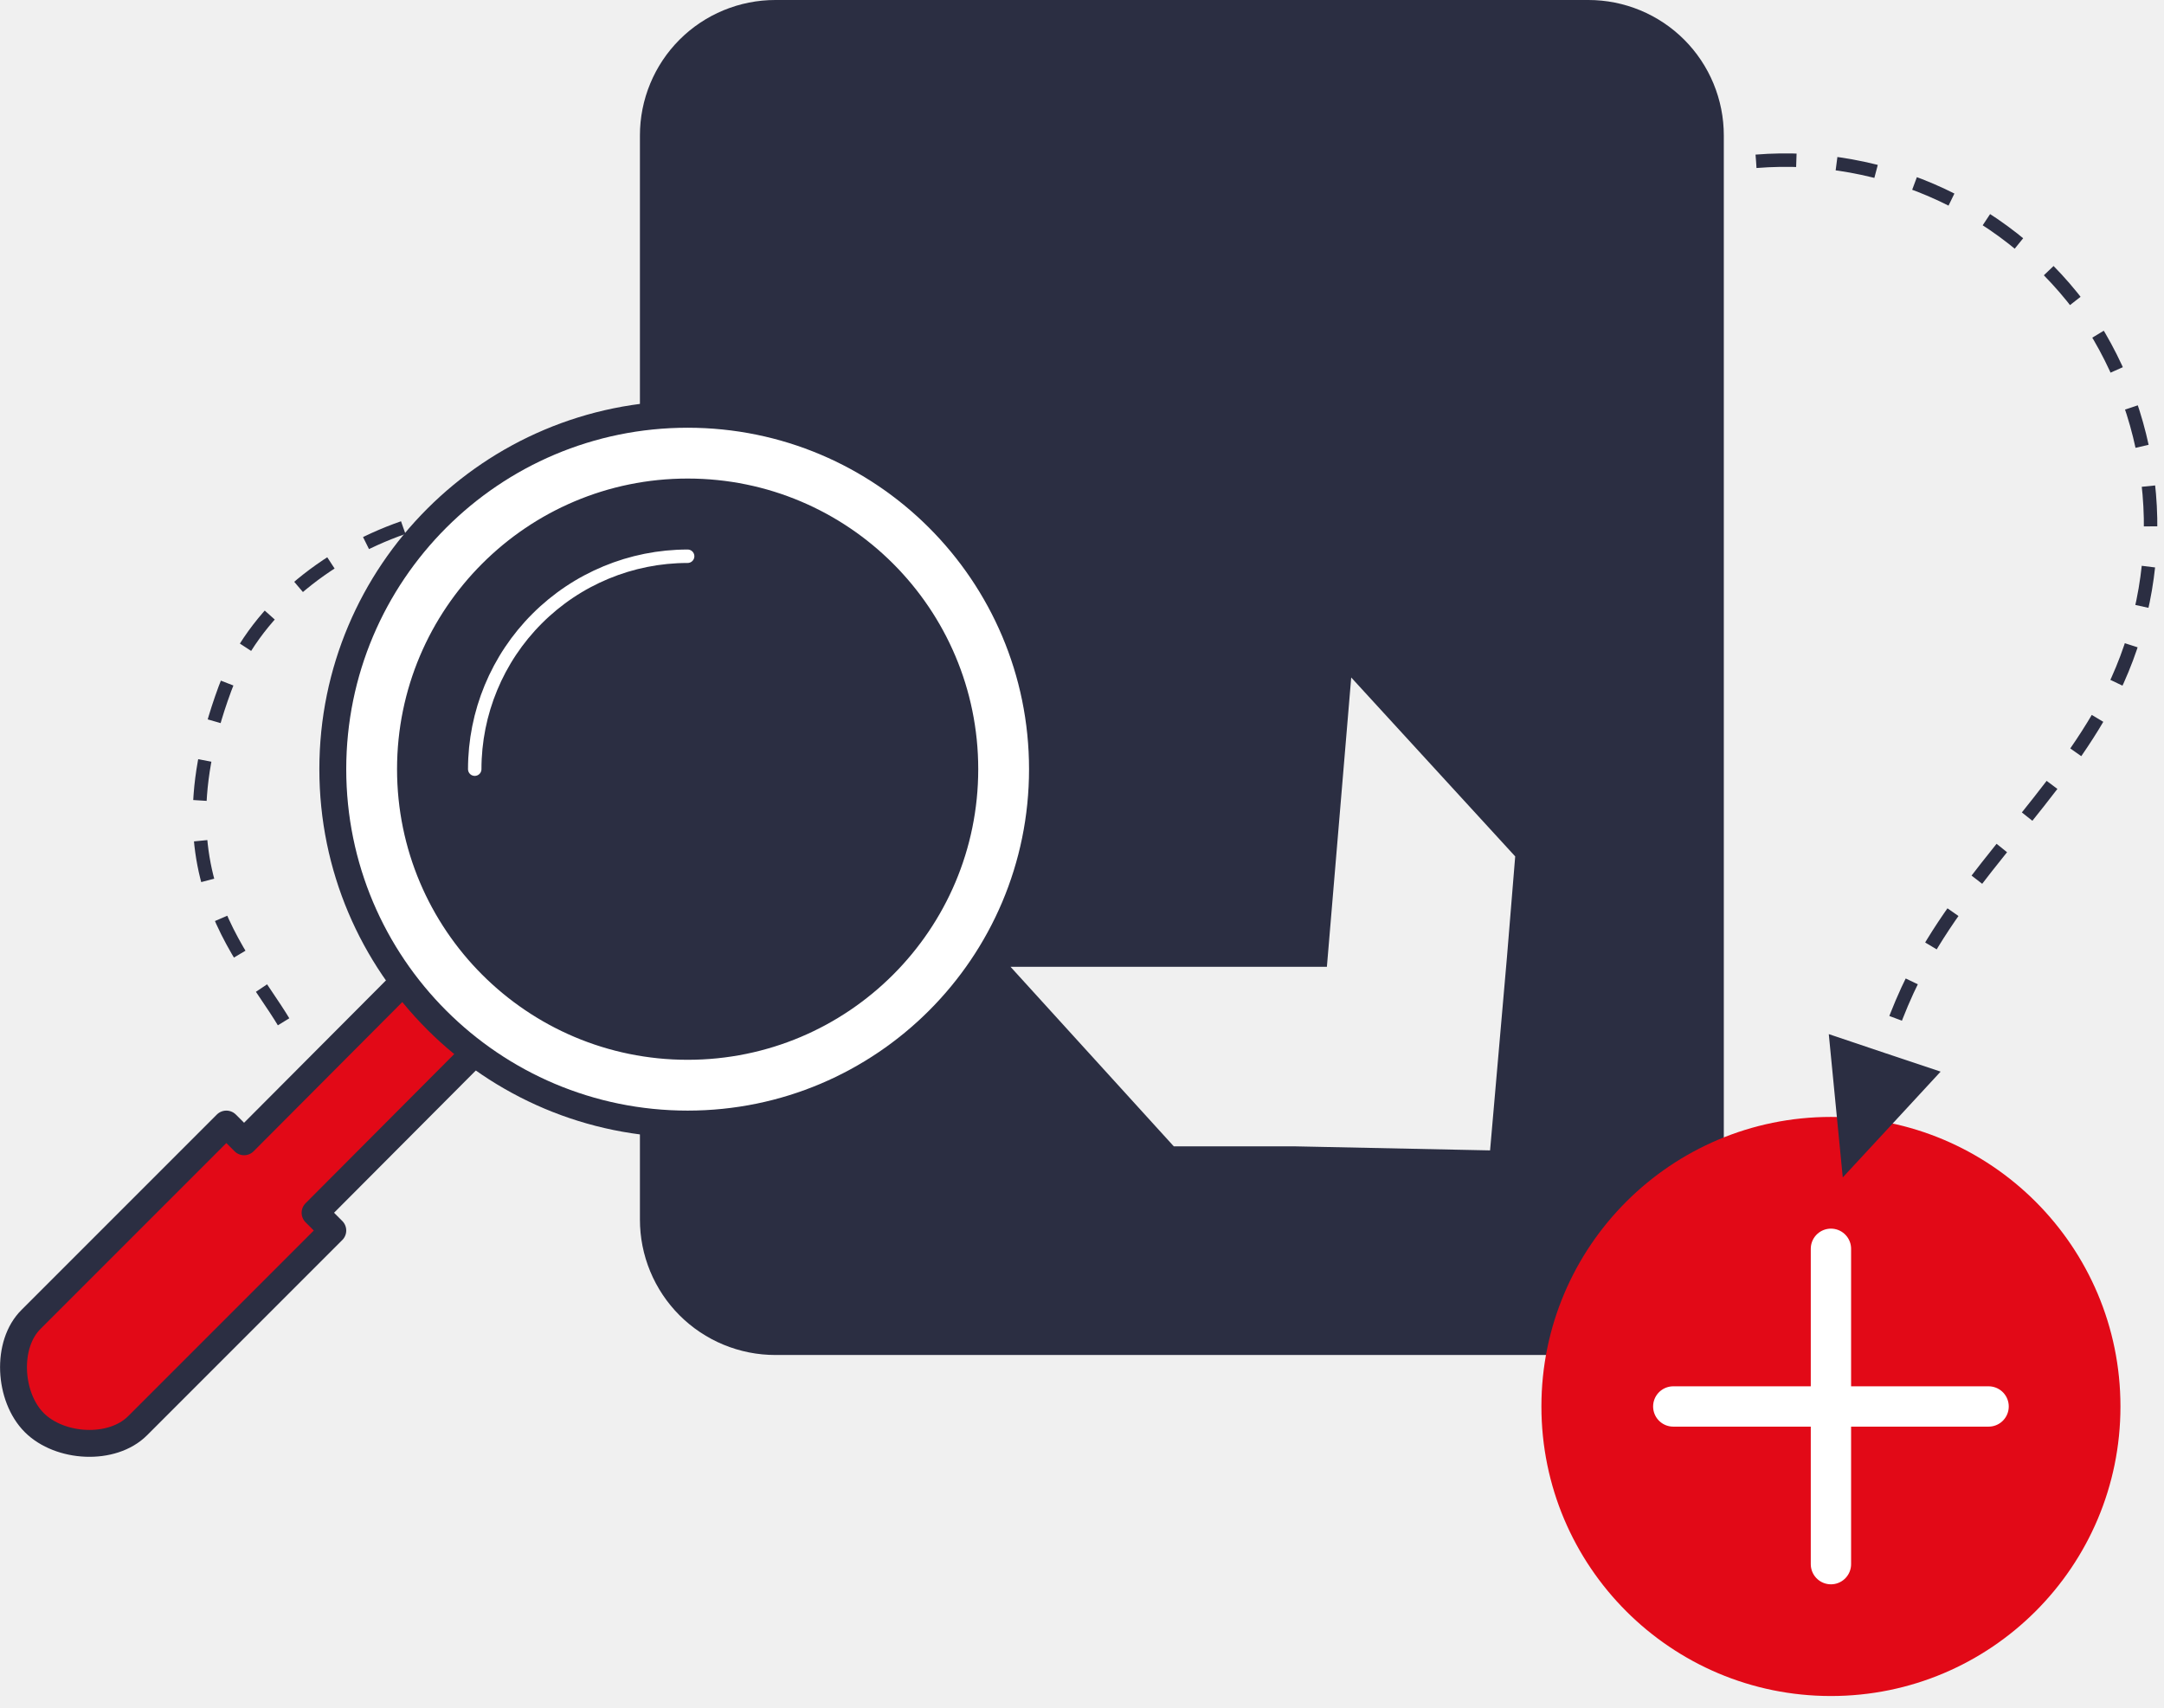
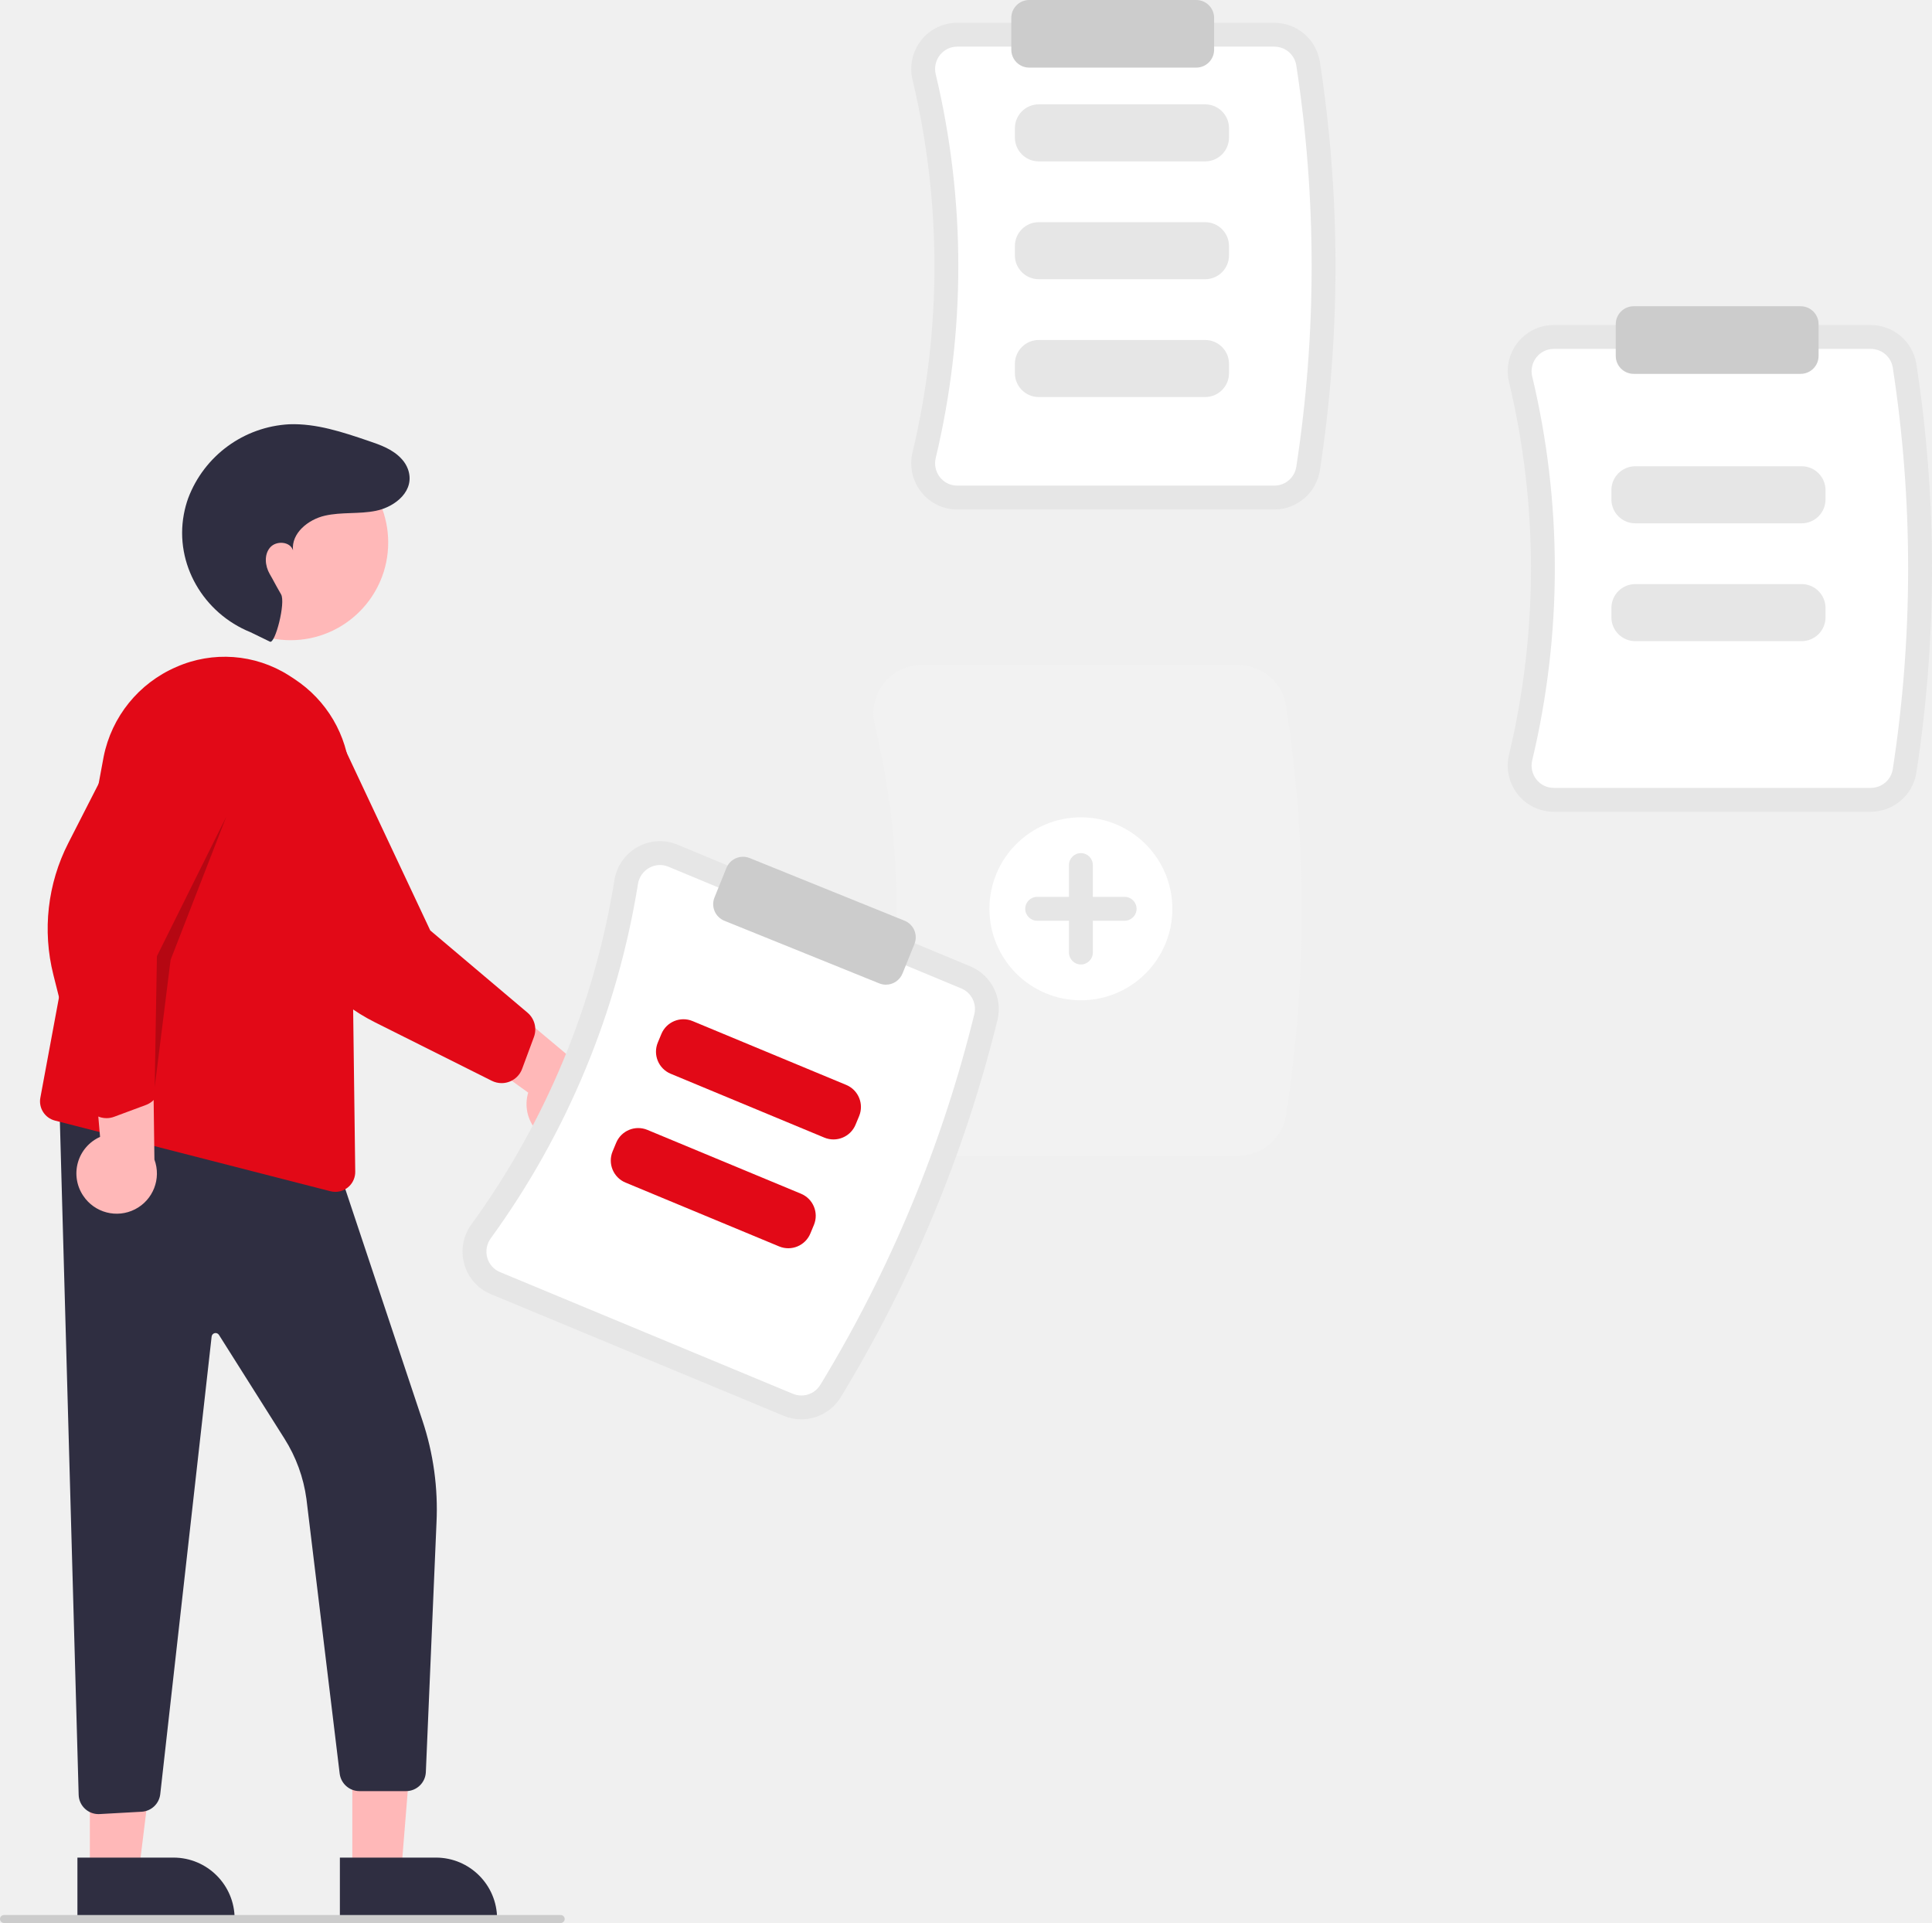
- <svg xmlns="http://www.w3.org/2000/svg" width="161" height="127" fill="none" viewBox="0 0 161 127">
-   <path fill="#2B2E42" d="M118.17 0H57.69c-1.324-.001-2.636.259-3.859.765-1.224.506-2.335 1.248-3.272 2.184-.936.937-1.678 2.048-2.184 3.272-.507 1.224-.766 2.535-.765 3.859v80.64c-.001 1.324.258 2.636.765 3.859.506 1.224 1.248 2.335 2.184 3.272.937.936 2.048 1.678 3.272 2.184 1.223.506 2.535.766 3.859.765h60.48c1.324.001 2.635-.259 3.859-.765 1.224-.506 2.335-1.248 3.272-2.184.936-.937 1.678-2.048 2.184-3.272.506-1.223.766-2.535.765-3.859V10.08c.001-1.324-.259-2.635-.765-3.859-.506-1.224-1.248-2.335-2.184-3.272-.937-.936-2.048-1.678-3.272-2.184-1.224-.506-2.535-.766-3.859-.765zM96.4 85.28h-9.07L75.18 71.92h23.54l1.81-21.52 12.2 13.31-.61 7.45-1.26 14.42-14.46-.3z" />
-   <path stroke="#2B2E42" stroke-dasharray="3 3" stroke-miterlimit="10" d="M30 39.25c-5.76 2-11.15 6.25-13.27 12-5.82 15.75 3.49 21.32 5.52 27.09M130.65 12c4.745-.381 9.508.48 13.82 2.498 4.311 2.018 8.023 5.124 10.77 9.012 2.656 3.95 4.262 8.513 4.664 13.257.403 4.743-.411 9.511-2.364 13.853-3.45 7.49-10 13.08-14.16 20.22-2.841 4.93-4.443 10.475-4.67 16.16" />
-   <path fill="#E20917" stroke="#2B2E42" stroke-linecap="round" stroke-linejoin="round" stroke-width="2" d="M2.32 98.14l14.52-14.52 1.32 1.32L30 73.06l5.28 5.28-11.84 11.88 1.32 1.32-14.52 14.52c-1.9 1.9-5.79 1.67-7.69-.23-1.9-1.9-2.13-5.83-.23-7.69z" />
-   <path fill="#fff" stroke="#2B2E42" stroke-linecap="round" stroke-linejoin="round" stroke-width="2" d="M51.16 83.62c14.58 0 26.4-11.82 26.4-26.4 0-14.58-11.82-26.4-26.4-26.4-14.58 0-26.4 11.82-26.4 26.4 0 14.58 11.82 26.4 26.4 26.4z" />
-   <path fill="#2B2E42" stroke="#2B2E42" stroke-linecap="round" stroke-linejoin="round" d="M51.16 78.34c11.664 0 21.12-9.456 21.12-21.12 0-11.664-9.456-21.12-21.12-21.12-11.664 0-21.12 9.456-21.12 21.12 0 11.664 9.456 21.12 21.12 21.12z" />
-   <path stroke="#fff" stroke-linecap="round" stroke-linejoin="round" d="M35.32 57.22c0-4.201 1.669-8.23 4.64-11.2 2.97-2.971 6.999-4.64 11.2-4.64" />
-   <path fill="#E20917" d="M136.22 126.17c11.896 0 21.54-9.644 21.54-21.54 0-11.896-9.644-21.54-21.54-21.54-11.896 0-21.54 9.644-21.54 21.54 0 11.896 9.644 21.54 21.54 21.54z" />
-   <path stroke="#fff" stroke-linecap="round" stroke-linejoin="round" stroke-width="3" d="M124.49 104.63h23.46M136.22 92.9v23.46" />
-   <path fill="#2B2E42" d="M137.1 87.59l-.52-5.33-.52-5.33 4.16 1.4 4.16 1.39-3.64 3.94-3.64 3.93z" />
+ <svg xmlns="http://www.w3.org/2000/svg" data-name="Layer 1" width="485.834" height="483.5" viewBox="0 0 485.834 483.5">
+   <path d="M677.542,336.347H597.8a11.478,11.478,0,0,1-9.066-4.394h0a11.622,11.622,0,0,1-2.177-9.968,201.631,201.631,0,0,0-0-93.647,11.624,11.624,0,0,1,2.177-9.967,11.478,11.478,0,0,1,9.066-4.394h79.741a11.623,11.623,0,0,1,11.439,9.755,337.961,337.961,0,0,1,0,102.858A11.623,11.623,0,0,1,677.542,336.347Z" transform="translate(-357.0831 -208.25)" fill="#e6e6e6" />
+   <path d="M597.8,219.978a5.513,5.513,0,0,0-4.354,2.108,5.659,5.659,0,0,0-1.054,4.854,207.656,207.656,0,0,1,0,96.445,5.656,5.656,0,0,0,1.053,4.853l0.0 0a5.511,5.511,0,0,0,4.354,2.109h79.741a5.582,5.582,0,0,0,5.509-4.667,331.985,331.985,0,0,0,0-101.035,5.582,5.582,0,0,0-5.509-4.667Z" transform="translate(-357.0831 -208.25)" fill="#fff" />
+   <path d="M660.141,248.829h-41.845a6.006,6.006,0,0,1-6-6v-2.345a6.006,6.006,0,0,1,6-6h41.845a6.006,6.006,0,0,1,6,6V242.829A6.006,6.006,0,0,1,660.141,248.829Z" transform="translate(-357.0831 -208.25)" fill="#e6e6e6" />
+   <path d="M660.141,278.454h-41.845a6.006,6.006,0,0,1-6-6V270.11a6.006,6.006,0,0,1,6-6h41.845a6.006,6.006,0,0,1,6,6v2.345A6.006,6.006,0,0,1,660.141,278.454Z" transform="translate(-357.0831 -208.25)" fill="#e6e6e6" />
+   <path d="M660.141,308.08h-41.845a6.006,6.006,0,0,1-6-6v-2.345a6.006,6.006,0,0,1,6-6h41.845a6.006,6.006,0,0,1,6,6v2.345A6.006,6.006,0,0,1,660.141,308.08Z" transform="translate(-357.0831 -208.25)" fill="#e6e6e6" />
+   <path d="M827.542,412.347H747.8a11.478,11.478,0,0,1-9.066-4.394h0a11.622,11.622,0,0,1-2.177-9.968,201.631,201.631,0,0,0-0-93.647,11.624,11.624,0,0,1,2.177-9.967,11.478,11.478,0,0,1,9.066-4.394h79.741a11.623,11.623,0,0,1,11.439,9.755,337.961,337.961,0,0,1,0,102.858A11.623,11.623,0,0,1,827.542,412.347Z" transform="translate(-357.0831 -208.25)" fill="#e6e6e6" />
+   <path d="M747.8,295.978a5.513,5.513,0,0,0-4.354,2.108,5.659,5.659,0,0,0-1.054,4.854,207.656,207.656,0,0,1,0,96.445,5.656,5.656,0,0,0,1.053,4.853l0.0 0a5.511,5.511,0,0,0,4.354,2.109h79.741a5.582,5.582,0,0,0,5.509-4.667,331.985,331.985,0,0,0,0-101.035,5.582,5.582,0,0,0-5.509-4.667Z" transform="translate(-357.0831 -208.25)" fill="#fff" />
+   <path d="M668.542,498.847H588.8a11.975,11.975,0,0,1-9.458-4.584,12.119,12.119,0,0,1-2.27-10.394,201.131,201.131,0,0,0-0-93.414,12.121,12.121,0,0,1,2.27-10.394,11.976,11.976,0,0,1,9.459-4.584h79.741a12.127,12.127,0,0,1,11.933,10.179,338.459,338.459,0,0,1,0,103.011A12.127,12.127,0,0,1,668.542,498.847Z" transform="translate(-357.0831 -208.25)" fill="#f2f2f2" />
+   <path d="M810.141,339.829h-41.845a6.006,6.006,0,0,1-6-6v-2.345a6.006,6.006,0,0,1,6-6h41.845a6.006,6.006,0,0,1,6,6V333.829A6.006,6.006,0,0,1,810.141,339.829Z" transform="translate(-357.0831 -208.25)" fill="#e6e6e6" />
+   <path d="M810.141,369.454h-41.845a6.006,6.006,0,0,1-6-6V361.11a6.006,6.006,0,0,1,6-6h41.845a6.006,6.006,0,0,1,6,6v2.345A6.006,6.006,0,0,1,810.141,369.454Z" transform="translate(-357.0831 -208.25)" fill="#e6e6e6" />
+   <circle cx="271.811" cy="228.5" r="23" fill="#fff" />
+   <path d="M639.894,433.75h-8v-8a3,3,0,0,0-6,0v8h-8a3,3,0,0,0,0,6h8v8a3,3,0,0,0,6,0v-8h8a3,3,0,0,0,0-6Z" transform="translate(-357.0831 -208.25)" fill="#e6e6e6" />
+   <path d="M657.894,225.25h-42a4.505,4.505,0,0,1-4.5-4.5v-8a4.505,4.505,0,0,1,4.5-4.5h42a4.505,4.505,0,0,1,4.5,4.5v8A4.505,4.505,0,0,1,657.894,225.25Z" transform="translate(-357.0831 -208.25)" fill="#ccc" />
+   <path d="M809.894,302.25h-42a4.505,4.505,0,0,1-4.5-4.5v-8a4.505,4.505,0,0,1,4.5-4.5h42a4.505,4.505,0,0,1,4.5,4.5v8A4.505,4.505,0,0,1,809.894,302.25Z" transform="translate(-357.0831 -208.25)" fill="#ccc" />
+   <polygon points="88.596 471.061 100.856 471.061 104.689 423.773 88.594 423.773 88.596 471.061" fill="#ffb8b8" />
+   <path d="M442.552,675.308l24.144-.001h.001a15.386,15.386,0,0,1,15.386,15.386v.5l-39.531.001Z" transform="translate(-357.0831 -208.25)" fill="#2f2e41" />
+   <polygon points="22.596 471.061 34.856 471.061 40.689 423.773 22.594 423.773 22.596 471.061" fill="#ffb8b8" />
+   <path d="M376.552,675.308l24.144-.001h.001a15.386,15.386,0,0,1,15.386,15.386v.5l-39.531.001Z" transform="translate(-357.0831 -208.25)" fill="#2f2e41" />
+   <path d="M381.854,664.373a4.981,4.981,0,0,1-3.375-1.318h0a4.961,4.961,0,0,1-1.616-3.537L371.947,483.304l69.811,17.452,21.54,64.618a70.461,70.461,0,0,1,3.545,25.824l-2.675,62.637a4.996,4.996,0,0,1-4.994,4.759h-11.709a5.023,5.023,0,0,1-4.955-4.33l-8.369-69.142a37.823,37.823,0,0,0-5.532-15.164l-16.469-26.076a1,1,0,0,0-1.838.41L397.378,659.38a4.993,4.993,0,0,1-4.687,4.396l-10.552.587C382.044,664.369,381.949,664.373,381.854,664.373Z" transform="translate(-357.0831 -208.25)" fill="#2f2e41" />
+   <circle cx="73.058" cy="136.406" r="24.561" fill="#ffb8b8" />
+   <path d="M441.424,507.922a5.076,5.076,0,0,1-1.253-.159H440.17l-69.264-17.76a4.998,4.998,0,0,1-3.663-5.815L383.15,398.497a31.214,31.214,0,0,1,18.25-22.54,30.113,30.113,0,0,1,28.266,2.075c.97.605,1.947,1.265,2.903,1.961a30.96,30.96,0,0,1,12.579,24.529l1.265,98.329a5.007,5.007,0,0,1-4.988,5.071Z" transform="translate(-357.0831 -208.25)" fill="#e20917" />
+   <path d="M378.032,508.93a10.056,10.056,0,0,1,4.214-14.832l-3.081-35.602,16.326,8.848.423,32.452a10.11,10.11,0,0,1-17.882,9.134Z" transform="translate(-357.0831 -208.25)" fill="#ffb8b8" />
+   <path d="M383.865,489.389a5.532,5.532,0,0,1-1.366-.173,5.496,5.496,0,0,1-3.972-3.986l-8.023-31.884a47.37,47.37,0,0,1,3.761-33.135l16.809-32.882a15.541,15.541,0,0,1,18.808-11.019,15.356,15.356,0,0,1,9.475,7.101,15.567,15.567,0,0,1,1.654,11.913l-23.927,53.506.284,32.036a5.519,5.519,0,0,1-3.584,5.205l-8.007,2.974A5.48,5.48,0,0,1,383.865,489.389Z" transform="translate(-357.0831 -208.25)" fill="#e20917" />
+   <path d="M498.401,495.835a10.056,10.056,0,0,1-8.493-12.87l-28.993-20.889,17.357-6.602,24.872,20.849a10.11,10.11,0,0,1-4.742,19.512Z" transform="translate(-357.0831 -208.25)" fill="#ffb8b8" />
+   <path d="M483.223,480.581a5.522,5.522,0,0,1-2.463-.582L451.361,465.282a47.381,47.381,0,0,1-22.661-24.465L414.743,406.626a15.544,15.544,0,0,1,3.918-21.444,15.352,15.352,0,0,1,11.59-2.543,15.57,15.57,0,0,1,10.081,6.512l24.945,53.04L489.743,462.873a5.518,5.518,0,0,1,1.607,6.112l-2.97,8.008a5.474,5.474,0,0,1-2.007,2.596,5.497,5.497,0,0,1-3.15.992Z" transform="translate(-357.0831 -208.25)" fill="#e20917" />
+   <path d="M424.983,369.593c1.305.571,3.977-9.827,2.78-11.907-1.78-3.093-1.675-3.071-2.857-5.117s-1.446-4.847.084-6.648,5.072-1.562,5.77.696c-.449-4.288,3.792-7.735,7.993-8.703s8.632-.367,12.857-1.229c4.902-1,10.003-5.11,8.047-10.501a7.593,7.593,0,0,0-1.481-2.434c-2.26-2.541-5.421-3.626-8.512-4.675-6.43-2.182-13.036-4.392-19.822-4.151A28.798,28.798,0,0,0,404.397,333.533a26.156,26.156,0,0,0-1.083,4.025c-2.329,12.524,4.944,24.878,16.756,29.647Z" transform="translate(-357.0831 -208.25)" fill="#2f2e41" />
+   <polygon points="38.9 273.343 39.457 240.414 56.9 205.343 42.9 241.343 38.9 273.343" opacity="0.2" />
+   <path d="M554.16,564.232,480.522,533.637a11.478,11.478,0,0,1-6.686-7.536h0a11.622,11.622,0,0,1,1.815-10.04,201.631,201.631,0,0,0,35.93-86.48,11.624,11.624,0,0,1,5.834-8.369,11.478,11.478,0,0,1,10.058-.579l73.638,30.596a11.623,11.623,0,0,1,6.821,13.398,337.961,337.961,0,0,1-39.465,94.986A11.623,11.623,0,0,1,554.16,564.232Z" transform="translate(-357.0831 -208.25)" fill="#e6e6e6" />
+   <path d="M525.171,426.174a5.513,5.513,0,0,0-4.83.276,5.659,5.659,0,0,0-2.835,4.078,207.656,207.656,0,0,1-37.004,89.064,5.656,5.656,0,0,0-.889,4.885l0.0.001a5.511,5.511,0,0,0,3.212,3.618l73.638,30.596a5.582,5.582,0,0,0,6.878-2.196,331.986,331.986,0,0,0,38.766-93.302,5.582,5.582,0,0,0-3.297-6.423Z" transform="translate(-357.0831 -208.25)" fill="#fff" />
+   <path d="M564.38,494.281l-38.642-16.055a6.006,6.006,0,0,1-3.239-7.843l.9-2.165a6.006,6.006,0,0,1,7.843-3.239l38.642,16.055a6.006,6.006,0,0,1,3.239,7.843l-.9,2.165A6.006,6.006,0,0,1,564.38,494.281Z" transform="translate(-357.0831 -208.25)" fill="#e20917" />
+   <path d="M553.013,521.64l-38.642-16.055a6.006,6.006,0,0,1-3.239-7.843l.9-2.165a6.006,6.006,0,0,1,7.843-3.239L558.517,508.394a6.006,6.006,0,0,1,3.239,7.843l-.9,2.165A6.006,6.006,0,0,1,553.013,521.64Z" transform="translate(-357.0831 -208.25)" fill="#e20917" />
+   <path d="M579.864,455.832a4.489,4.489,0,0,1-1.687-.331l-38.938-15.743a4.505,4.505,0,0,1-2.485-5.858l2.999-7.417a4.5,4.5,0,0,1,5.859-2.485l38.938,15.743a4.505,4.505,0,0,1,2.485,5.858l-2.999,7.417a4.511,4.511,0,0,1-4.171,2.815Z" transform="translate(-357.0831 -208.25)" fill="#ccc" />
+   <path d="M498.083,691.75h-140a1,1,0,1,1,0-2h140a1,1,0,0,1,0,2Z" transform="translate(-357.0831 -208.25)" fill="#ccc" />
</svg>
